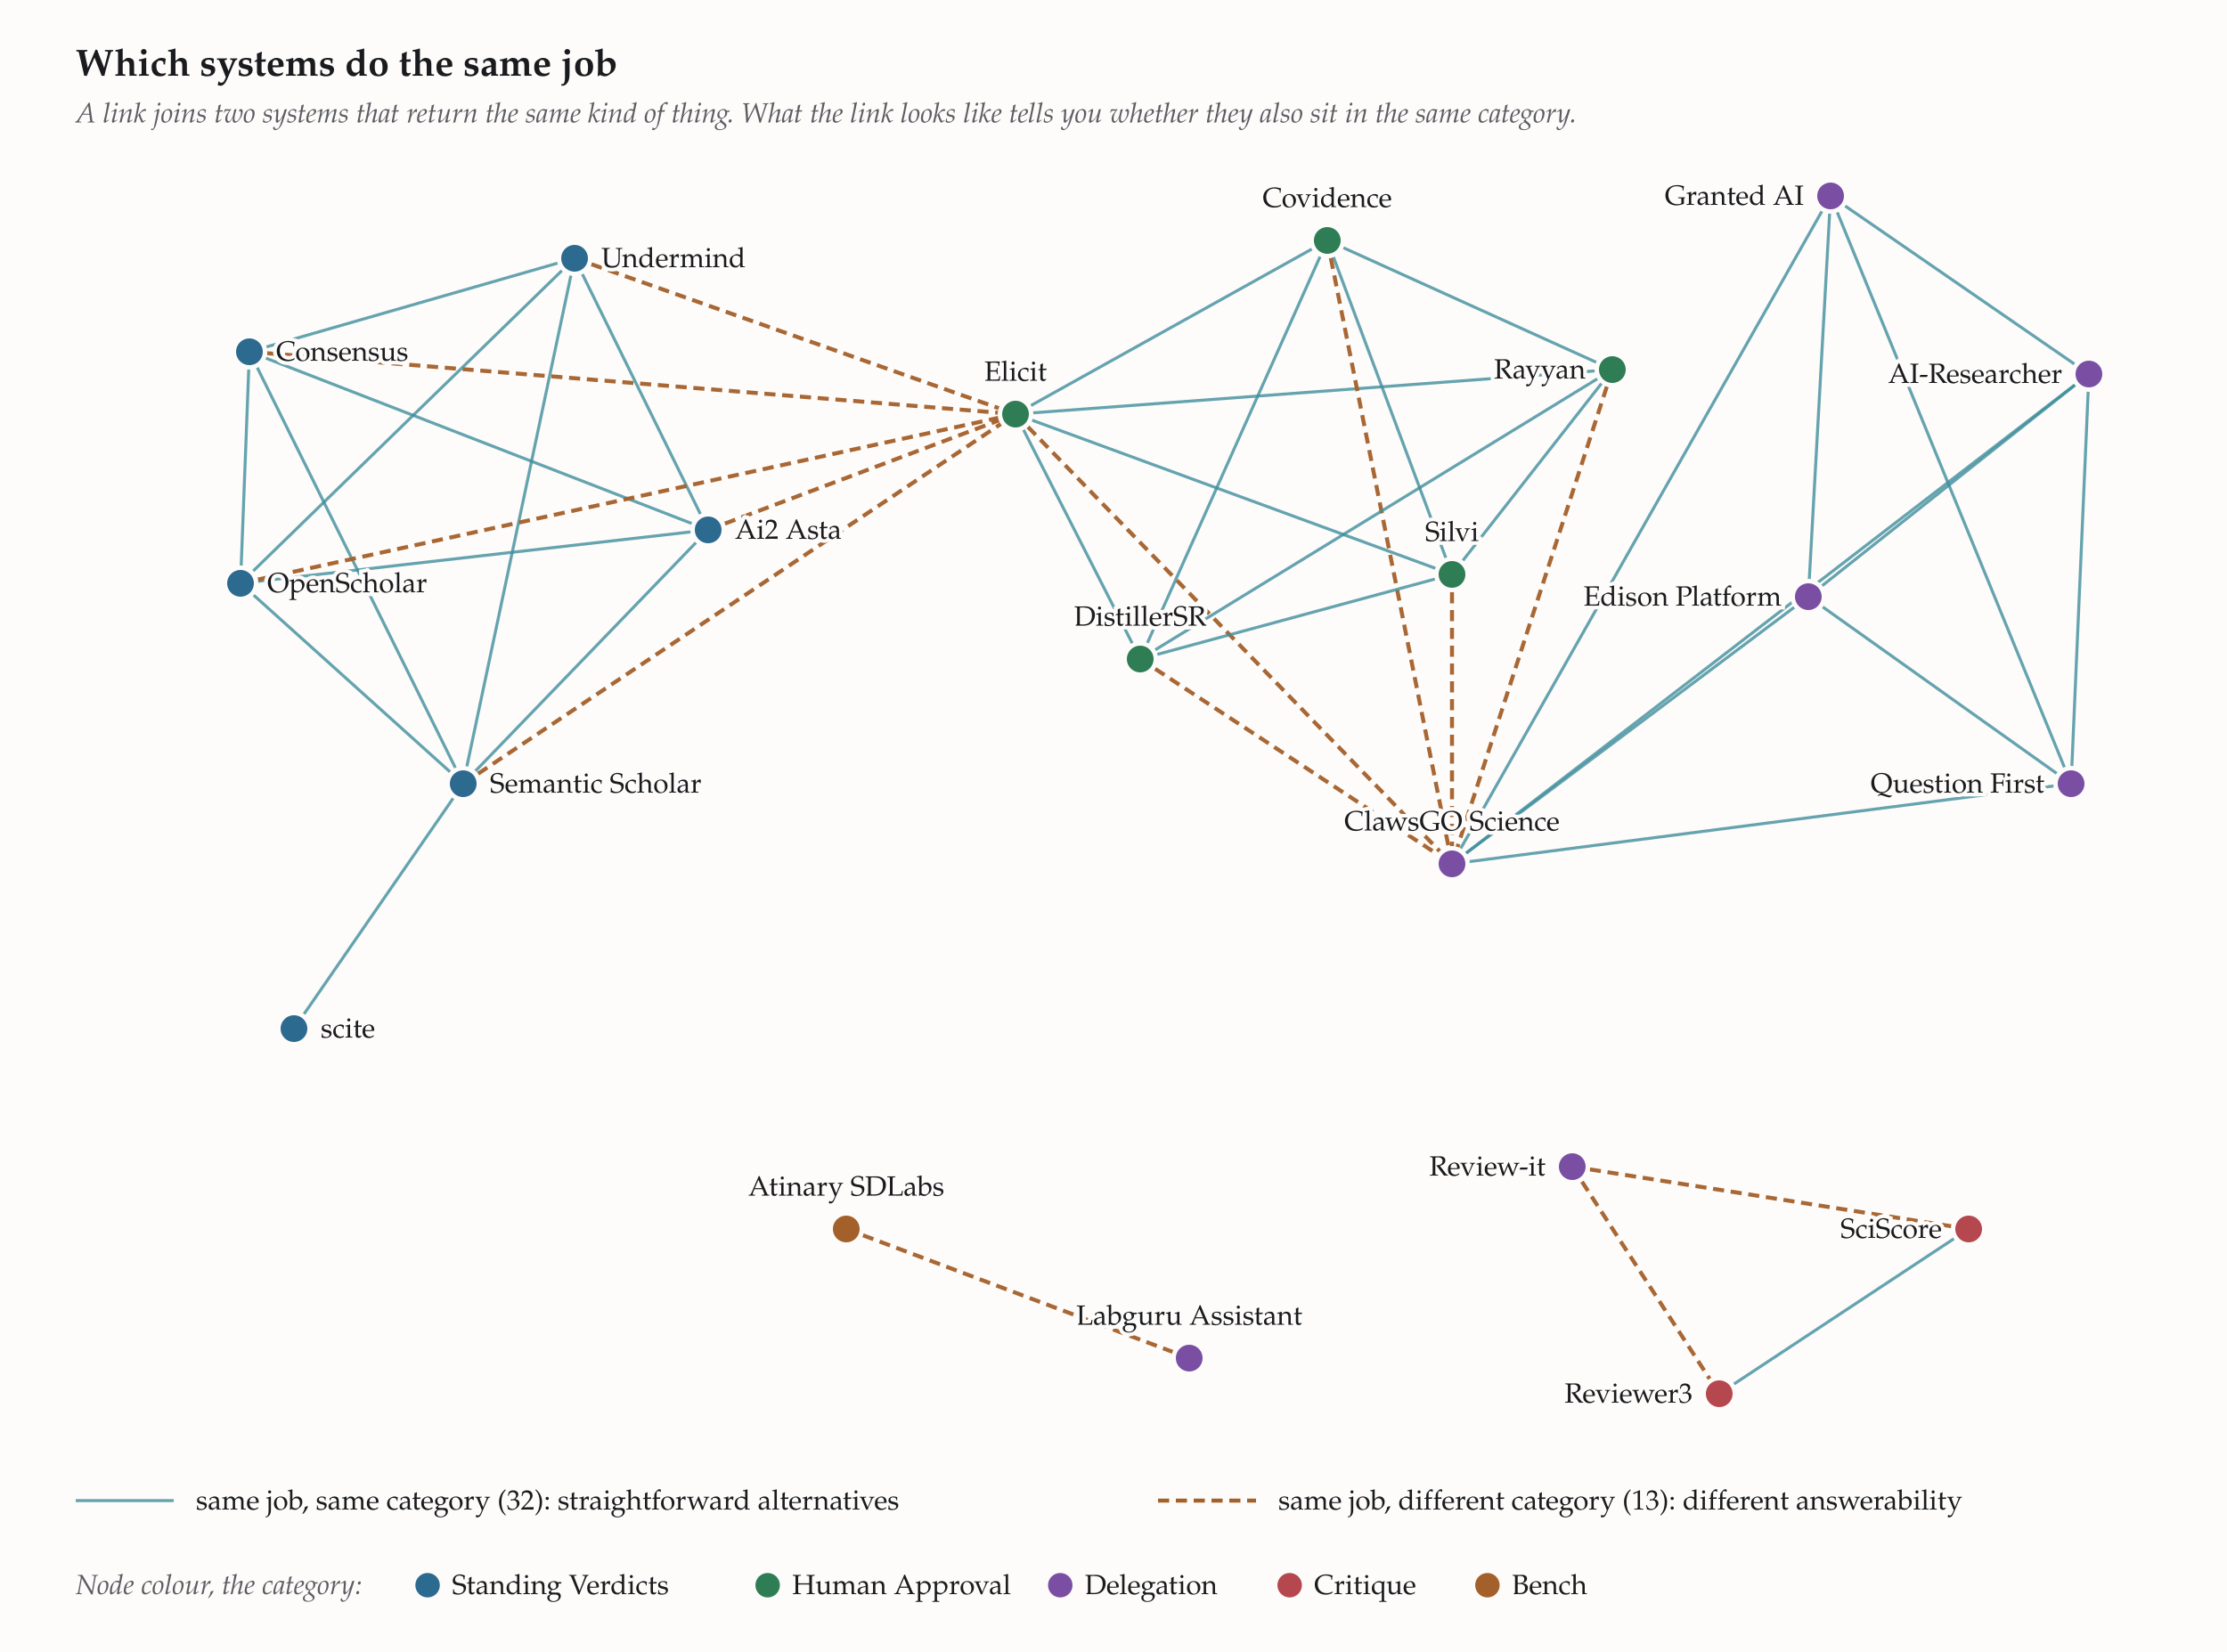
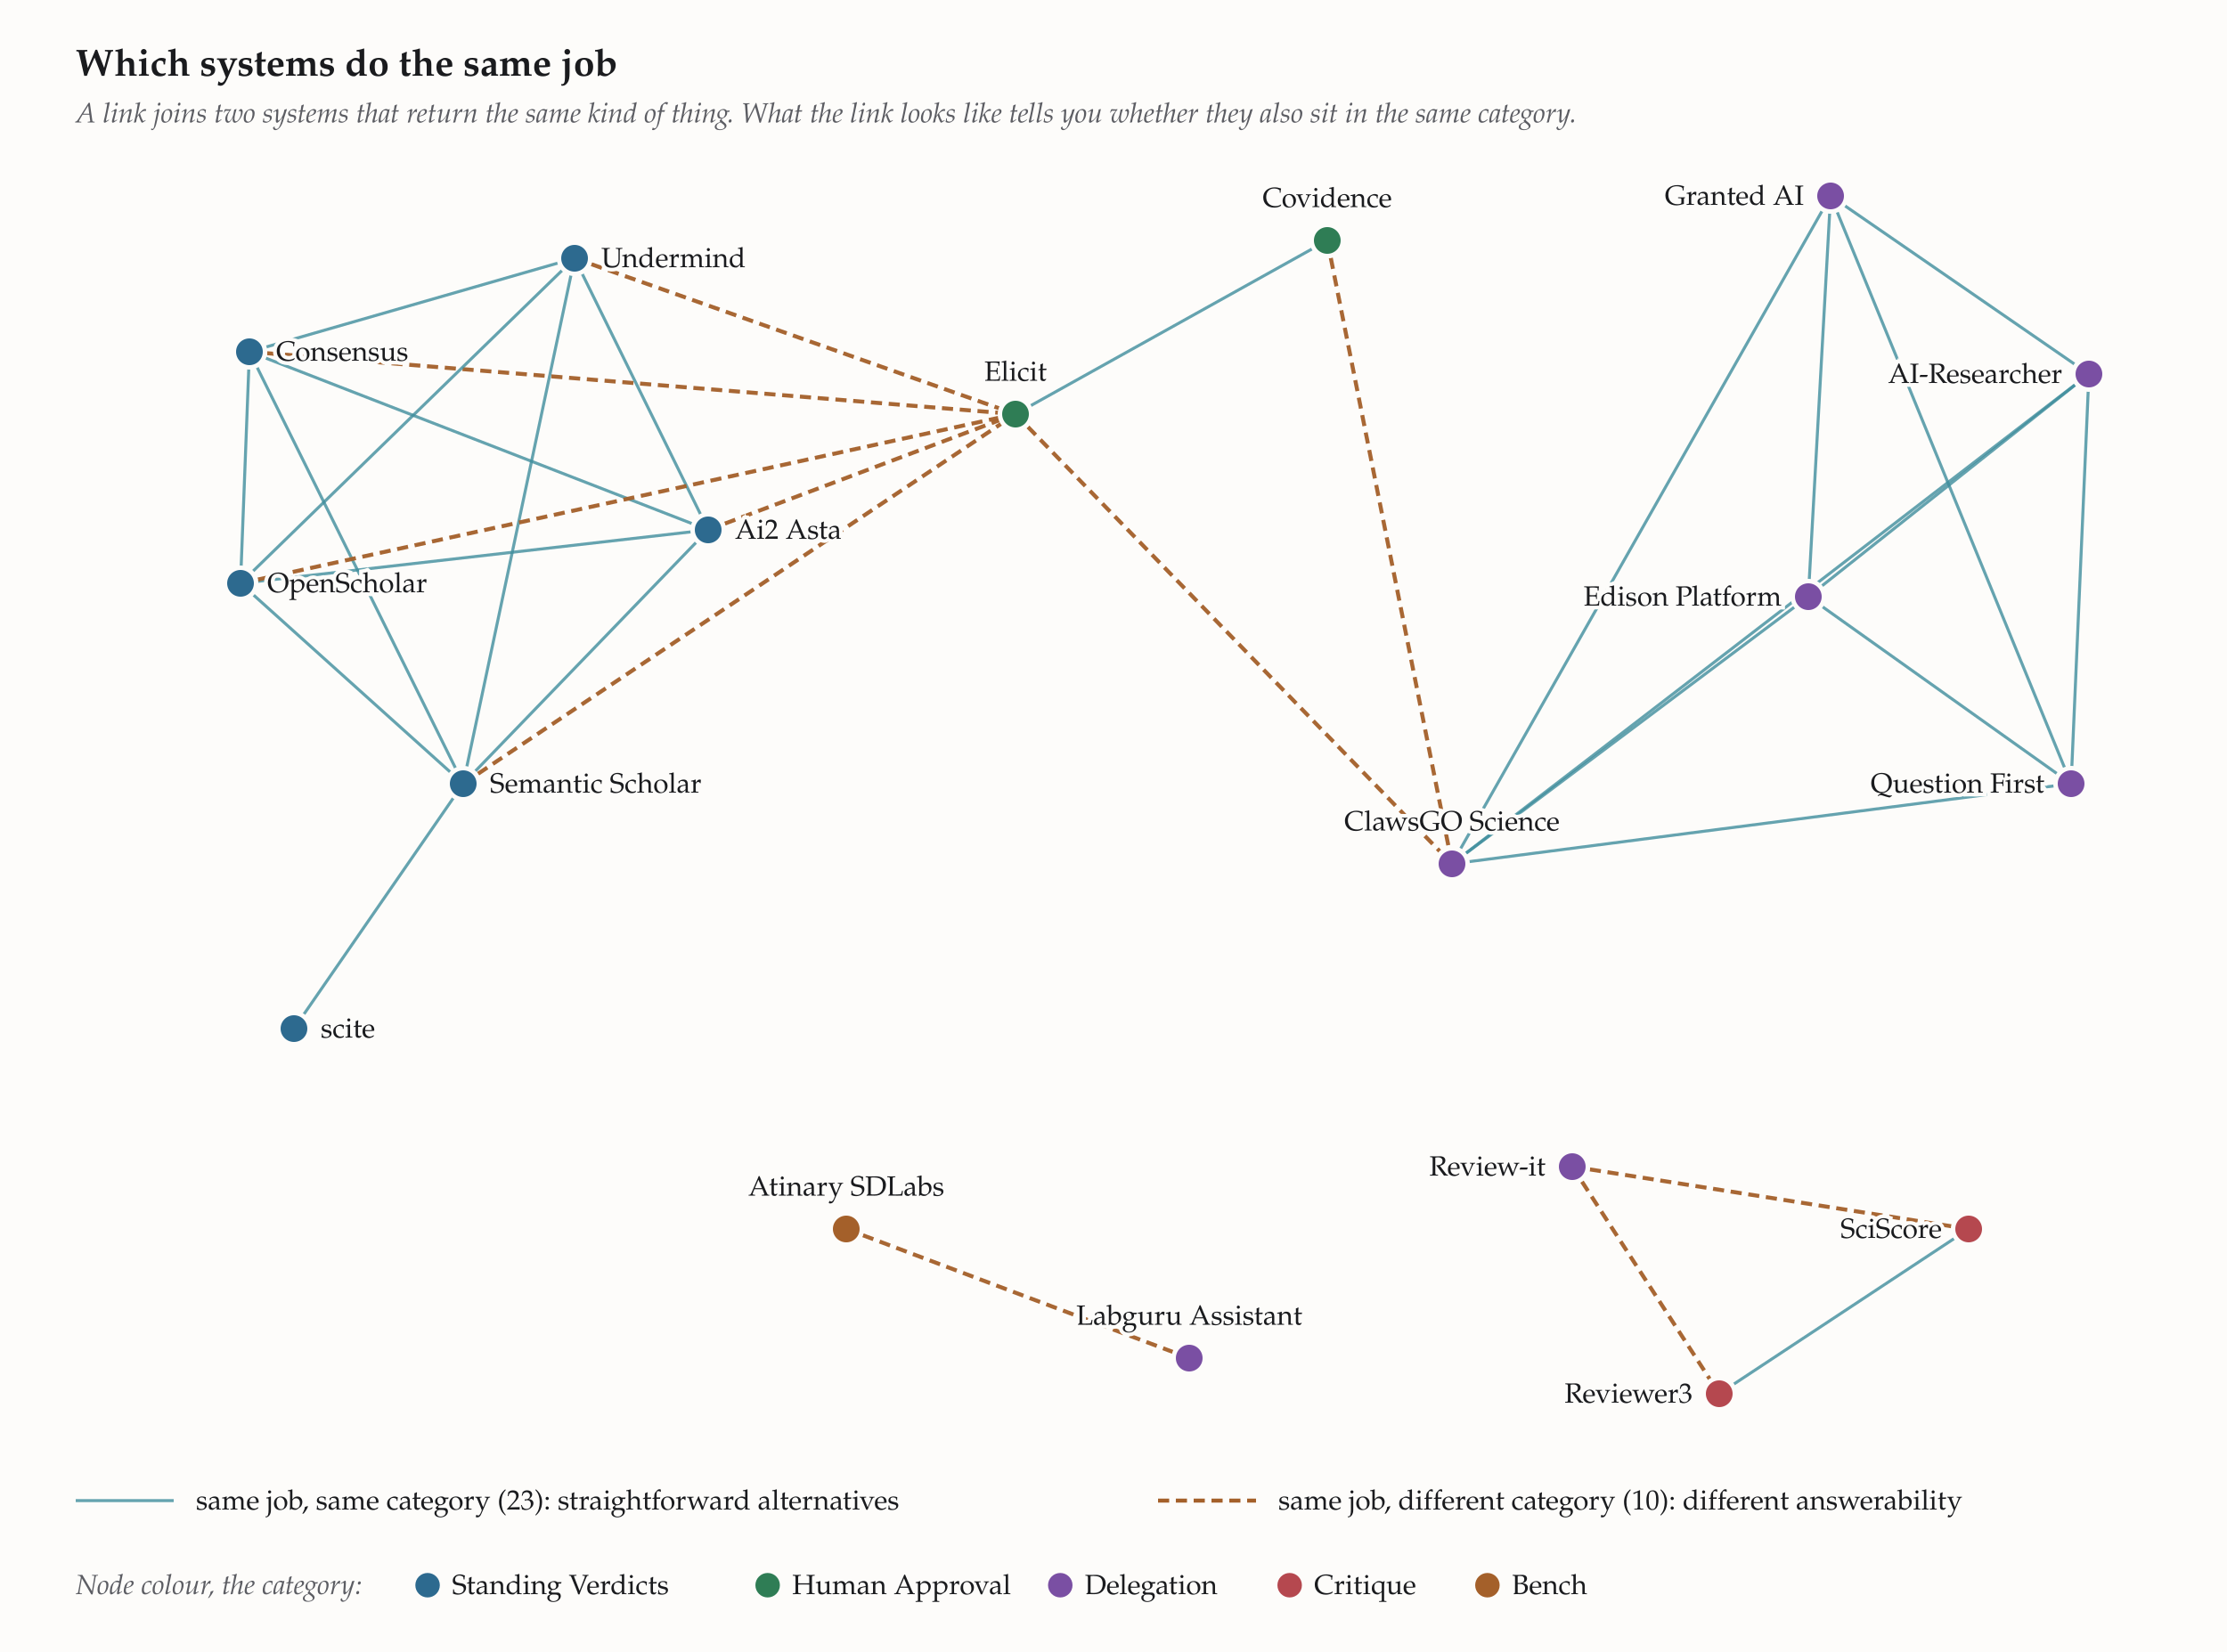
<svg xmlns="http://www.w3.org/2000/svg" width="1000" height="742" viewBox="0 0 1000 742" font-family="&quot;Iowan Old Style&quot;,&quot;Palatino Linotype&quot;,Palatino,&quot;Book Antiqua&quot;,Georgia,&quot;Times New Roman&quot;,serif" role="img" aria-labelledby="gt gd">
  <rect width="1000" height="742" fill="#fdfcfa" />
  <text x="34" y="34" font-size="17" font-weight="600" fill="#1a1b1e">Which systems do the same job</text>
  <text x="34" y="55" font-size="12.5" font-style="italic" fill="#5c5d63">A link joins two systems that return the same kind of thing. What the link looks like tells you whether they also sit in the same category.</text>
  <line x1="112" y1="158" x2="258" y2="116" stroke="#3f8d9c" stroke-width="1.35" opacity="0.8" />
  <line x1="112" y1="158" x2="318" y2="238" stroke="#3f8d9c" stroke-width="1.35" opacity="0.8" />
  <line x1="112" y1="158" x2="108" y2="262" stroke="#3f8d9c" stroke-width="1.35" opacity="0.8" />
  <line x1="112" y1="158" x2="208" y2="352" stroke="#3f8d9c" stroke-width="1.35" opacity="0.8" />
  <line x1="112" y1="158" x2="456" y2="186" stroke="#a4602a" stroke-width="1.8" stroke-dasharray="5 3" opacity="0.95" />
  <line x1="258" y1="116" x2="318" y2="238" stroke="#3f8d9c" stroke-width="1.35" opacity="0.8" />
  <line x1="258" y1="116" x2="108" y2="262" stroke="#3f8d9c" stroke-width="1.35" opacity="0.8" />
  <line x1="258" y1="116" x2="208" y2="352" stroke="#3f8d9c" stroke-width="1.35" opacity="0.8" />
  <line x1="258" y1="116" x2="456" y2="186" stroke="#a4602a" stroke-width="1.8" stroke-dasharray="5 3" opacity="0.95" />
  <line x1="318" y1="238" x2="108" y2="262" stroke="#3f8d9c" stroke-width="1.35" opacity="0.8" />
  <line x1="318" y1="238" x2="208" y2="352" stroke="#3f8d9c" stroke-width="1.35" opacity="0.8" />
  <line x1="318" y1="238" x2="456" y2="186" stroke="#a4602a" stroke-width="1.8" stroke-dasharray="5 3" opacity="0.95" />
  <line x1="108" y1="262" x2="208" y2="352" stroke="#3f8d9c" stroke-width="1.35" opacity="0.8" />
  <line x1="108" y1="262" x2="456" y2="186" stroke="#a4602a" stroke-width="1.8" stroke-dasharray="5 3" opacity="0.95" />
  <line x1="208" y1="352" x2="132" y2="462" stroke="#3f8d9c" stroke-width="1.35" opacity="0.8" />
  <line x1="208" y1="352" x2="456" y2="186" stroke="#a4602a" stroke-width="1.8" stroke-dasharray="5 3" opacity="0.95" />
  <line x1="456" y1="186" x2="596" y2="108" stroke="#3f8d9c" stroke-width="1.35" opacity="0.8" />
-   <line x1="456" y1="186" x2="724" y2="166" stroke="#3f8d9c" stroke-width="1.35" opacity="0.8" />
-   <line x1="456" y1="186" x2="652" y2="258" stroke="#3f8d9c" stroke-width="1.35" opacity="0.8" />
-   <line x1="456" y1="186" x2="512" y2="296" stroke="#3f8d9c" stroke-width="1.35" opacity="0.8" />
  <line x1="456" y1="186" x2="652" y2="388" stroke="#a4602a" stroke-width="1.8" stroke-dasharray="5 3" opacity="0.95" />
-   <line x1="596" y1="108" x2="724" y2="166" stroke="#3f8d9c" stroke-width="1.35" opacity="0.8" />
-   <line x1="596" y1="108" x2="652" y2="258" stroke="#3f8d9c" stroke-width="1.35" opacity="0.8" />
-   <line x1="596" y1="108" x2="512" y2="296" stroke="#3f8d9c" stroke-width="1.35" opacity="0.8" />
  <line x1="596" y1="108" x2="652" y2="388" stroke="#a4602a" stroke-width="1.8" stroke-dasharray="5 3" opacity="0.95" />
-   <line x1="724" y1="166" x2="652" y2="258" stroke="#3f8d9c" stroke-width="1.35" opacity="0.8" />
-   <line x1="724" y1="166" x2="512" y2="296" stroke="#3f8d9c" stroke-width="1.35" opacity="0.8" />
-   <line x1="724" y1="166" x2="652" y2="388" stroke="#a4602a" stroke-width="1.8" stroke-dasharray="5 3" opacity="0.95" />
-   <line x1="652" y1="258" x2="512" y2="296" stroke="#3f8d9c" stroke-width="1.35" opacity="0.8" />
-   <line x1="652" y1="258" x2="652" y2="388" stroke="#a4602a" stroke-width="1.8" stroke-dasharray="5 3" opacity="0.95" />
-   <line x1="512" y1="296" x2="652" y2="388" stroke="#a4602a" stroke-width="1.8" stroke-dasharray="5 3" opacity="0.95" />
  <line x1="652" y1="388" x2="822" y2="88" stroke="#3f8d9c" stroke-width="1.35" opacity="0.8" />
  <line x1="652" y1="388" x2="938" y2="168" stroke="#3f8d9c" stroke-width="1.35" opacity="0.8" />
  <line x1="652" y1="388" x2="812" y2="268" stroke="#3f8d9c" stroke-width="1.35" opacity="0.8" />
  <line x1="652" y1="388" x2="930" y2="352" stroke="#3f8d9c" stroke-width="1.35" opacity="0.8" />
  <line x1="822" y1="88" x2="938" y2="168" stroke="#3f8d9c" stroke-width="1.35" opacity="0.8" />
  <line x1="822" y1="88" x2="812" y2="268" stroke="#3f8d9c" stroke-width="1.35" opacity="0.8" />
  <line x1="822" y1="88" x2="930" y2="352" stroke="#3f8d9c" stroke-width="1.35" opacity="0.8" />
  <line x1="938" y1="168" x2="812" y2="268" stroke="#3f8d9c" stroke-width="1.35" opacity="0.8" />
  <line x1="938" y1="168" x2="930" y2="352" stroke="#3f8d9c" stroke-width="1.35" opacity="0.8" />
  <line x1="812" y1="268" x2="930" y2="352" stroke="#3f8d9c" stroke-width="1.35" opacity="0.8" />
  <line x1="706" y1="524" x2="884" y2="552" stroke="#a4602a" stroke-width="1.8" stroke-dasharray="5 3" opacity="0.95" />
  <line x1="706" y1="524" x2="772" y2="626" stroke="#a4602a" stroke-width="1.8" stroke-dasharray="5 3" opacity="0.95" />
  <line x1="884" y1="552" x2="772" y2="626" stroke="#3f8d9c" stroke-width="1.35" opacity="0.8" />
  <line x1="380" y1="552" x2="534" y2="610" stroke="#a4602a" stroke-width="1.8" stroke-dasharray="5 3" opacity="0.95" />
  <circle cx="112" cy="158" r="7" fill="#2d6a8f" stroke="#fdfcfa" stroke-width="2" />
  <text x="124" y="162" font-size="12.5" text-anchor="start" fill="#1a1b1e" stroke="#fdfcfa" stroke-width="3.4" paint-order="stroke">Consensus</text>
  <circle cx="258" cy="116" r="7" fill="#2d6a8f" stroke="#fdfcfa" stroke-width="2" />
  <text x="270" y="120" font-size="12.5" text-anchor="start" fill="#1a1b1e" stroke="#fdfcfa" stroke-width="3.4" paint-order="stroke">Undermind</text>
  <circle cx="318" cy="238" r="7" fill="#2d6a8f" stroke="#fdfcfa" stroke-width="2" />
  <text x="330" y="242" font-size="12.5" text-anchor="start" fill="#1a1b1e" stroke="#fdfcfa" stroke-width="3.4" paint-order="stroke">Ai2 Asta</text>
  <circle cx="108" cy="262" r="7" fill="#2d6a8f" stroke="#fdfcfa" stroke-width="2" />
  <text x="120" y="266" font-size="12.5" text-anchor="start" fill="#1a1b1e" stroke="#fdfcfa" stroke-width="3.4" paint-order="stroke">OpenScholar</text>
  <circle cx="208" cy="352" r="7" fill="#2d6a8f" stroke="#fdfcfa" stroke-width="2" />
  <text x="220" y="356" font-size="12.5" text-anchor="start" fill="#1a1b1e" stroke="#fdfcfa" stroke-width="3.4" paint-order="stroke">Semantic Scholar</text>
  <circle cx="132" cy="462" r="7" fill="#2d6a8f" stroke="#fdfcfa" stroke-width="2" />
  <text x="144" y="466" font-size="12.5" text-anchor="start" fill="#1a1b1e" stroke="#fdfcfa" stroke-width="3.4" paint-order="stroke">scite</text>
  <circle cx="456" cy="186" r="7" fill="#2f7d55" stroke="#fdfcfa" stroke-width="2" />
  <text x="456" y="171" font-size="12.5" text-anchor="middle" fill="#1a1b1e" stroke="#fdfcfa" stroke-width="3.4" paint-order="stroke">Elicit</text>
  <circle cx="596" cy="108" r="7" fill="#2f7d55" stroke="#fdfcfa" stroke-width="2" />
  <text x="596" y="93" font-size="12.5" text-anchor="middle" fill="#1a1b1e" stroke="#fdfcfa" stroke-width="3.4" paint-order="stroke">Covidence</text>
-   <circle cx="724" cy="166" r="7" fill="#2f7d55" stroke="#fdfcfa" stroke-width="2" />
-   <text x="712" y="170" font-size="12.5" text-anchor="end" fill="#1a1b1e" stroke="#fdfcfa" stroke-width="3.4" paint-order="stroke">Rayyan</text>
-   <circle cx="652" cy="258" r="7" fill="#2f7d55" stroke="#fdfcfa" stroke-width="2" />
-   <text x="652" y="243" font-size="12.5" text-anchor="middle" fill="#1a1b1e" stroke="#fdfcfa" stroke-width="3.4" paint-order="stroke">Silvi</text>
-   <circle cx="512" cy="296" r="7" fill="#2f7d55" stroke="#fdfcfa" stroke-width="2" />
-   <text x="512" y="281" font-size="12.5" text-anchor="middle" fill="#1a1b1e" stroke="#fdfcfa" stroke-width="3.4" paint-order="stroke">DistillerSR</text>
  <circle cx="652" cy="388" r="7" fill="#7a4fa3" stroke="#fdfcfa" stroke-width="2" />
  <text x="652" y="373" font-size="12.5" text-anchor="middle" fill="#1a1b1e" stroke="#fdfcfa" stroke-width="3.4" paint-order="stroke">ClawsGO Science</text>
  <circle cx="822" cy="88" r="7" fill="#7a4fa3" stroke="#fdfcfa" stroke-width="2" />
  <text x="810" y="92" font-size="12.5" text-anchor="end" fill="#1a1b1e" stroke="#fdfcfa" stroke-width="3.4" paint-order="stroke">Granted AI</text>
  <circle cx="938" cy="168" r="7" fill="#7a4fa3" stroke="#fdfcfa" stroke-width="2" />
  <text x="926" y="172" font-size="12.5" text-anchor="end" fill="#1a1b1e" stroke="#fdfcfa" stroke-width="3.4" paint-order="stroke">AI-Researcher</text>
  <circle cx="812" cy="268" r="7" fill="#7a4fa3" stroke="#fdfcfa" stroke-width="2" />
  <text x="800" y="272" font-size="12.5" text-anchor="end" fill="#1a1b1e" stroke="#fdfcfa" stroke-width="3.4" paint-order="stroke">Edison Platform</text>
  <circle cx="930" cy="352" r="7" fill="#7a4fa3" stroke="#fdfcfa" stroke-width="2" />
  <text x="918" y="356" font-size="12.5" text-anchor="end" fill="#1a1b1e" stroke="#fdfcfa" stroke-width="3.4" paint-order="stroke">Question First</text>
  <circle cx="706" cy="524" r="7" fill="#7a4fa3" stroke="#fdfcfa" stroke-width="2" />
  <text x="694" y="528" font-size="12.5" text-anchor="end" fill="#1a1b1e" stroke="#fdfcfa" stroke-width="3.4" paint-order="stroke">Review-it</text>
  <circle cx="884" cy="552" r="7" fill="#b5484f" stroke="#fdfcfa" stroke-width="2" />
  <text x="872" y="556" font-size="12.5" text-anchor="end" fill="#1a1b1e" stroke="#fdfcfa" stroke-width="3.4" paint-order="stroke">SciScore</text>
  <circle cx="772" cy="626" r="7" fill="#b5484f" stroke="#fdfcfa" stroke-width="2" />
  <text x="760" y="630" font-size="12.5" text-anchor="end" fill="#1a1b1e" stroke="#fdfcfa" stroke-width="3.4" paint-order="stroke">Reviewer3</text>
  <circle cx="380" cy="552" r="7" fill="#a4602a" stroke="#fdfcfa" stroke-width="2" />
  <text x="380" y="537" font-size="12.5" text-anchor="middle" fill="#1a1b1e" stroke="#fdfcfa" stroke-width="3.4" paint-order="stroke">Atinary SDLabs</text>
  <circle cx="534" cy="610" r="7" fill="#7a4fa3" stroke="#fdfcfa" stroke-width="2" />
  <text x="534" y="595" font-size="12.5" text-anchor="middle" fill="#1a1b1e" stroke="#fdfcfa" stroke-width="3.4" paint-order="stroke">Labguru Assistant</text>
  <line x1="34" y1="674" x2="78" y2="674" stroke="#3f8d9c" stroke-width="1.35" opacity="0.8" />
-   <text x="88" y="678" font-size="12.5" fill="#1a1b1e">same job, same category (32): straightforward alternatives</text>
+   <text x="88" y="678" font-size="12.5" fill="#1a1b1e">same job, same category (23): straightforward alternatives</text>
  <line x1="520" y1="674" x2="564" y2="674" stroke="#a4602a" stroke-width="1.8" stroke-dasharray="5 3" />
-   <text x="574" y="678" font-size="12.5" fill="#1a1b1e">same job, different category (13): different answerability</text>
+   <text x="574" y="678" font-size="12.5" fill="#1a1b1e">same job, different category (10): different answerability</text>
  <text x="34" y="716" font-size="12.5" font-style="italic" fill="#5c5d63">Node colour, the category:</text>
  <circle cx="192" cy="712" r="5.5" fill="#2d6a8f" />
  <text x="203" y="716" font-size="12.5" fill="#1a1b1e">Standing Verdicts</text>
  <circle cx="344.7" cy="712" r="5.5" fill="#2f7d55" />
  <text x="355.7" y="716" font-size="12.5" fill="#1a1b1e">Human Approval</text>
  <circle cx="476.1" cy="712" r="5.5" fill="#7a4fa3" />
  <text x="487.1" y="716" font-size="12.5" fill="#1a1b1e">Delegation</text>
  <circle cx="579.1" cy="712" r="5.5" fill="#b5484f" />
  <text x="590.1" y="716" font-size="12.5" fill="#1a1b1e">Critique</text>
  <circle cx="667.9" cy="712" r="5.5" fill="#a4602a" />
  <text x="678.9" y="716" font-size="12.5" fill="#1a1b1e">Bench</text>
</svg>
